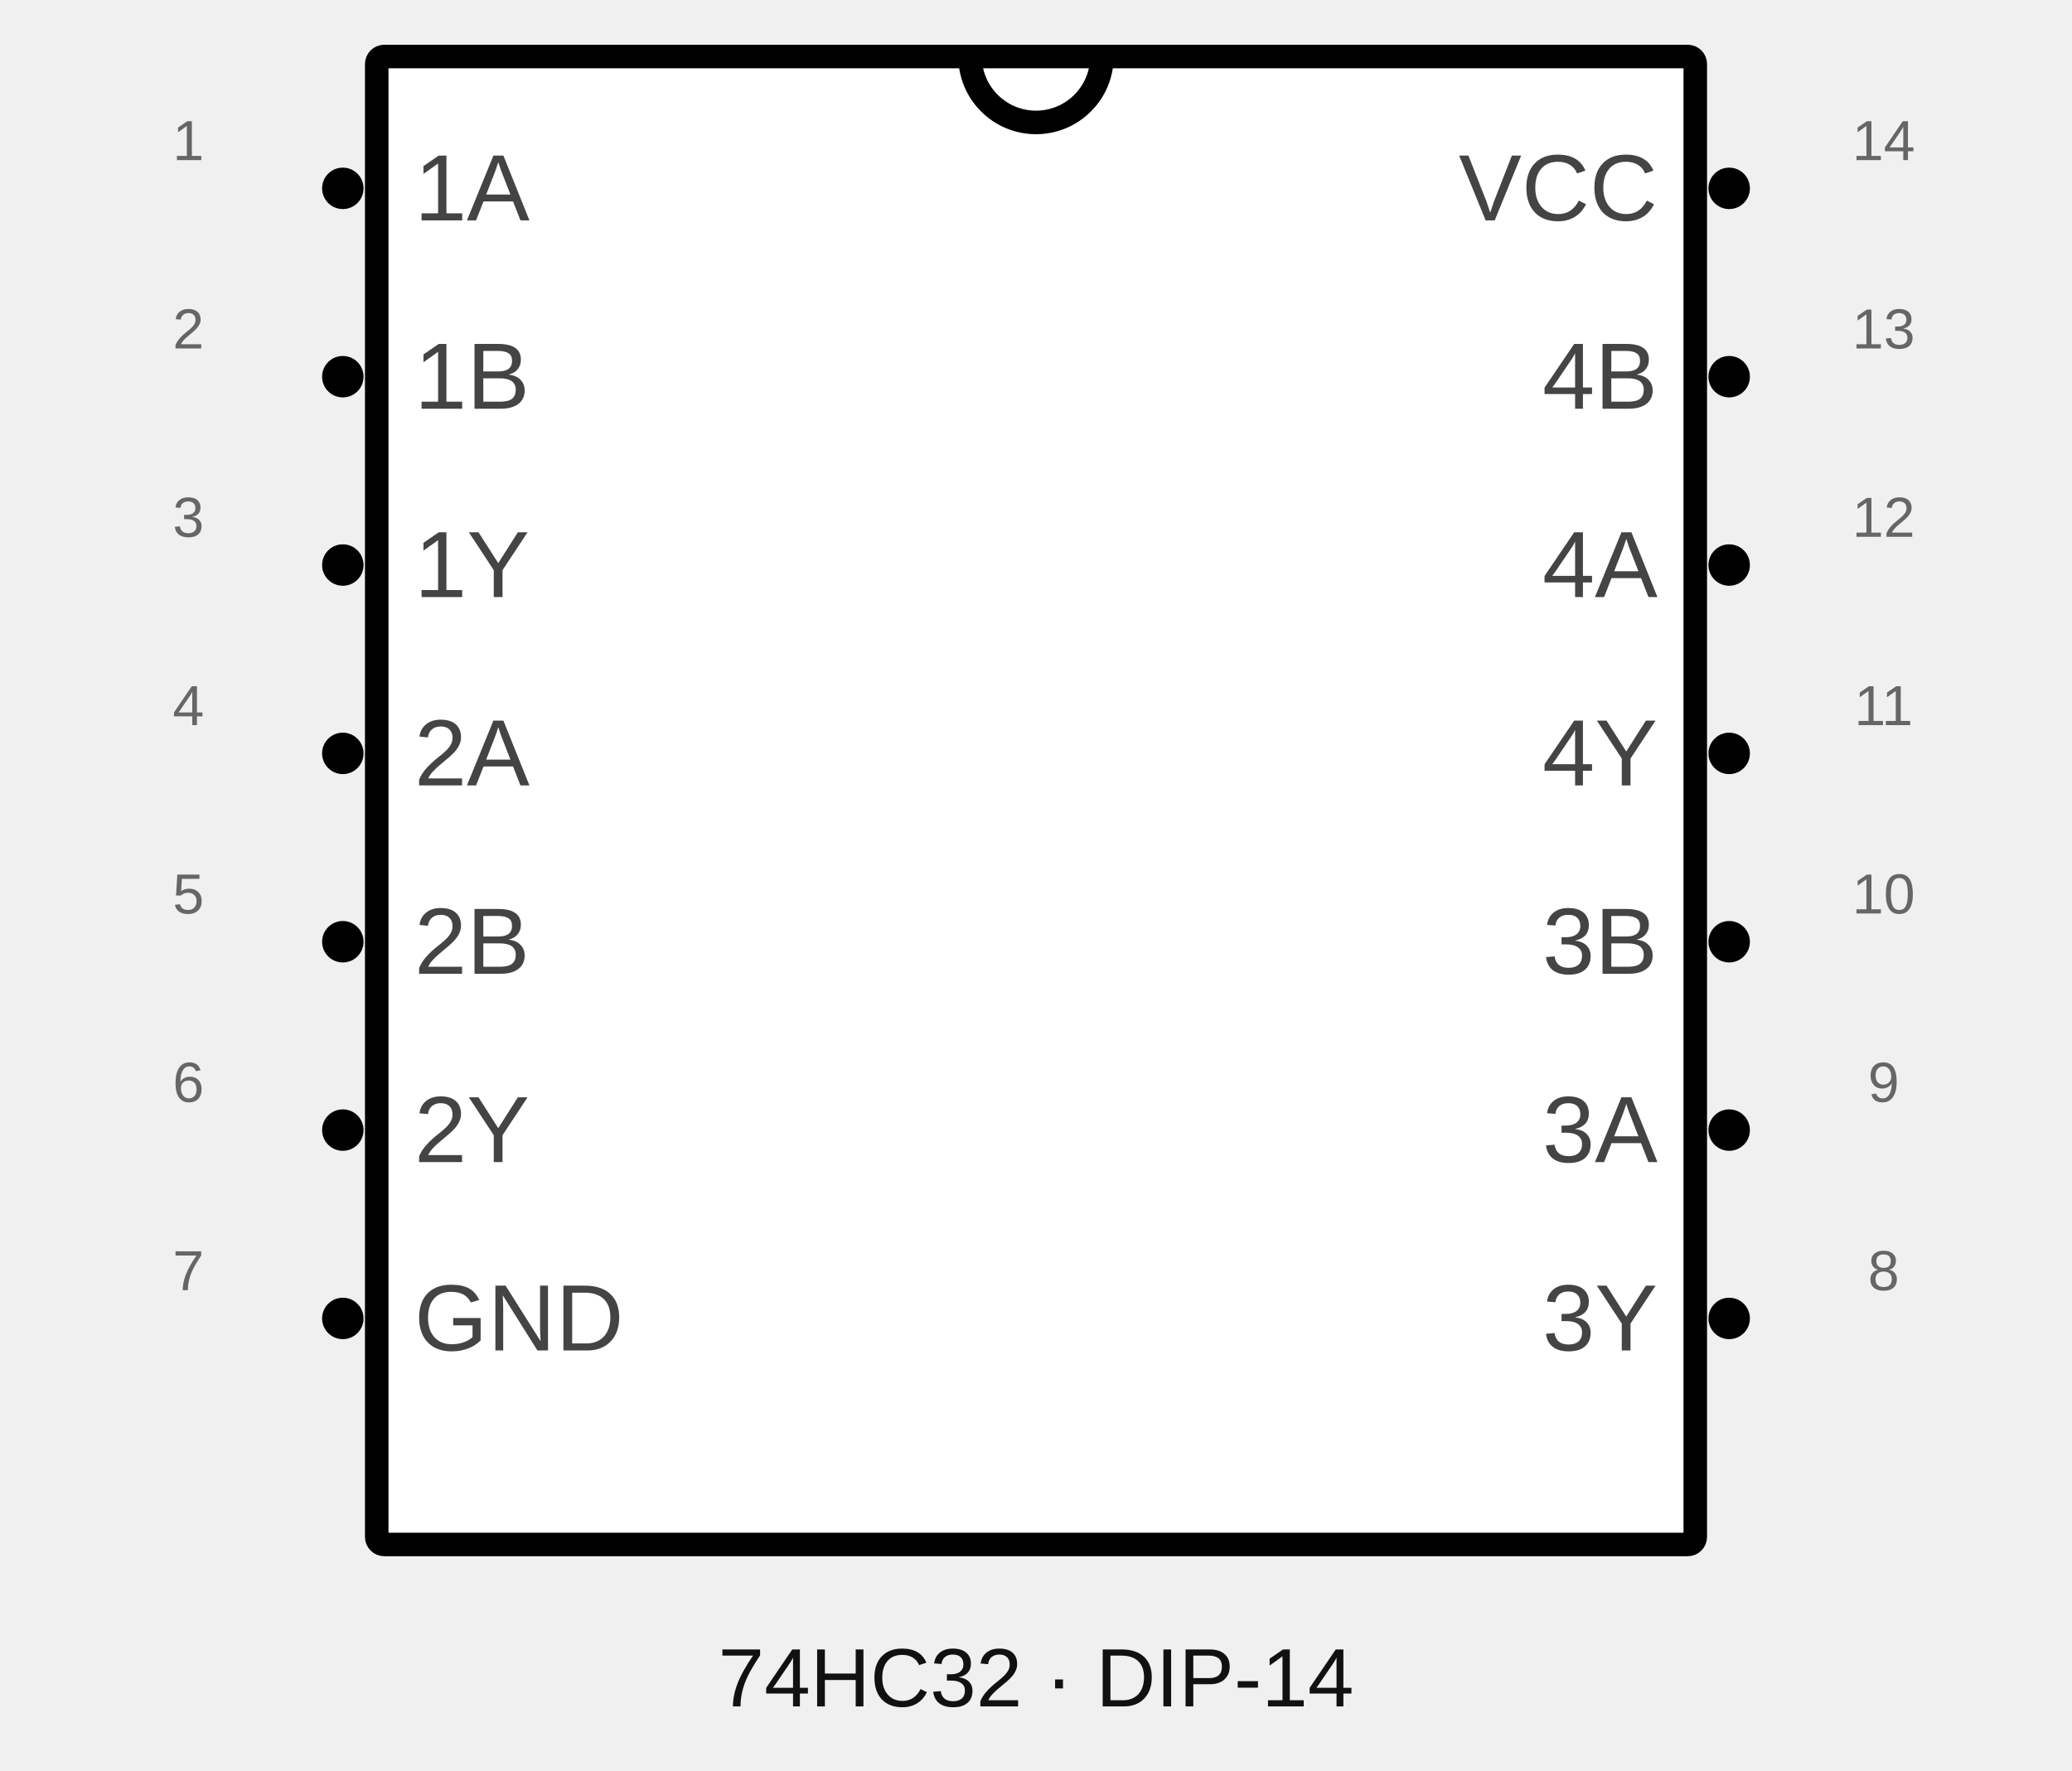
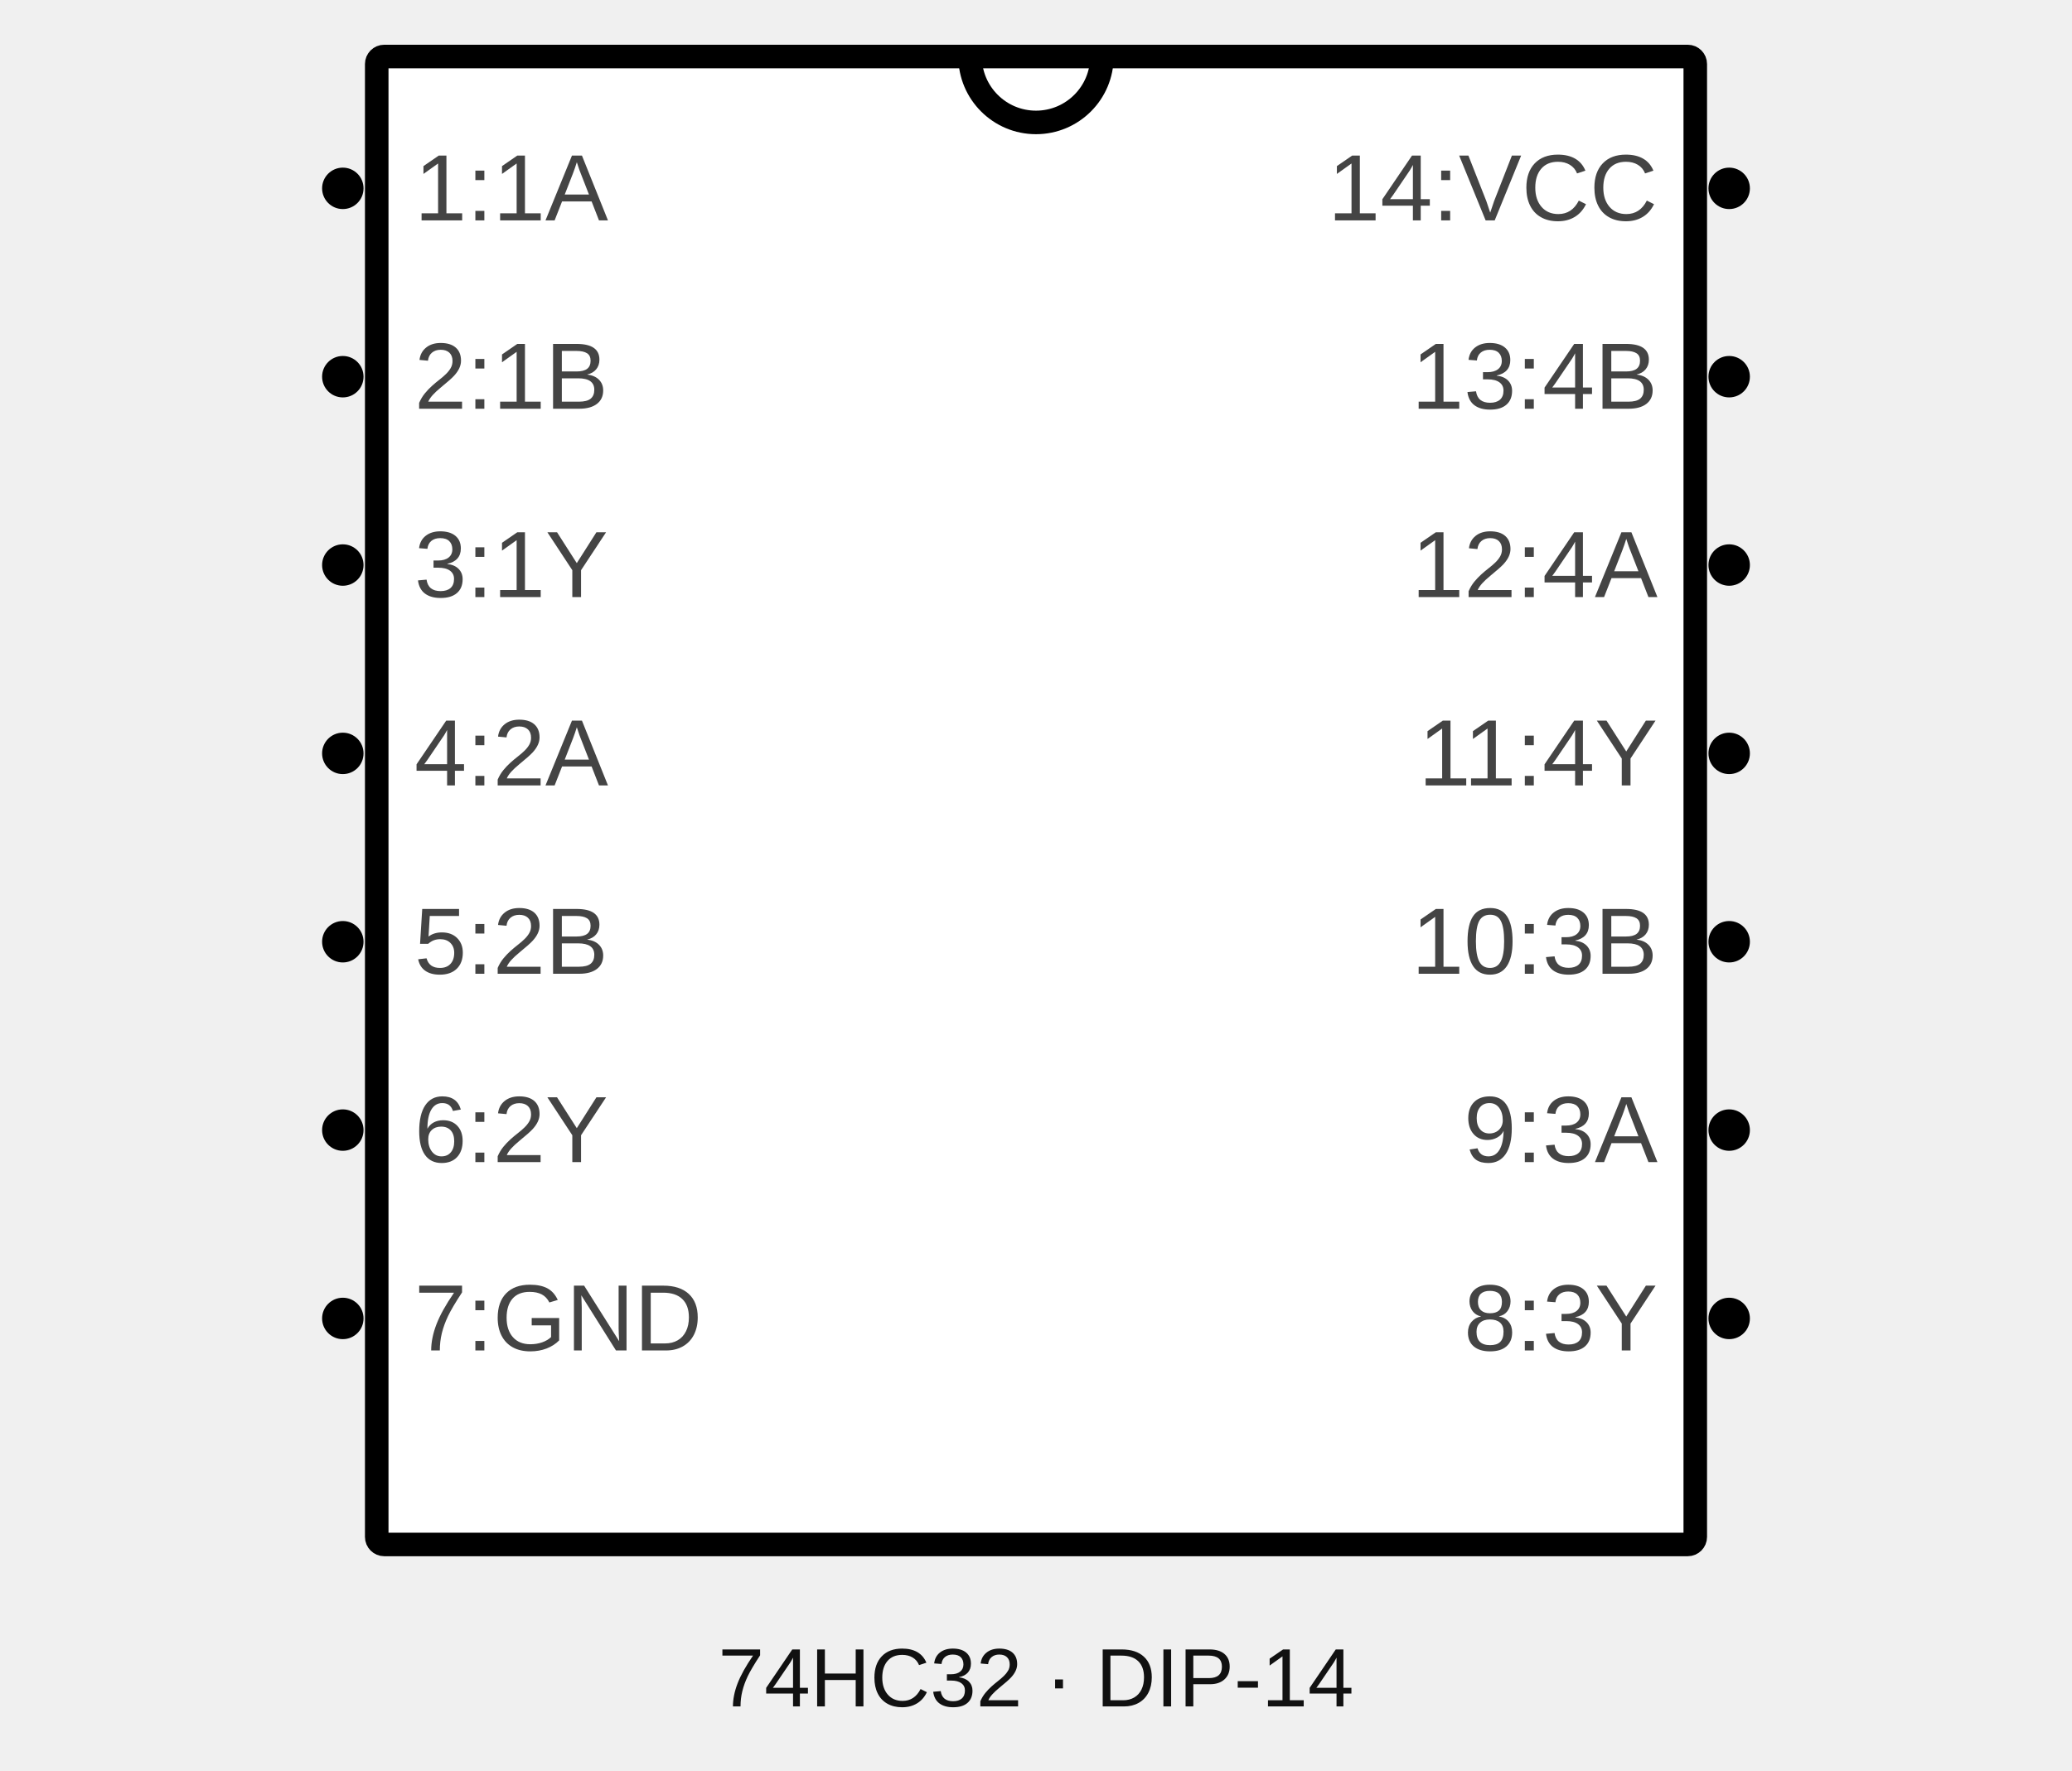
<svg xmlns="http://www.w3.org/2000/svg" viewBox="0 0 1100 940" role="img" aria-labelledby="title desc">
  <style>.body{fill:#fff;stroke:#000;stroke-width:12.5}.lead{stroke:#787878;stroke-width:9.72;stroke-linecap:round}.node{fill:#000}.pin{fill:none;stroke:none}.name{font:50px "Droid Sans",Arial,sans-serif;fill:#444}.number{font:30px "Droid Sans",Arial,sans-serif;fill:#666}.title{font:44px "Droid Sans",Arial,sans-serif;fill:#111}</style>
  <text class="title" x="550" y="906" text-anchor="middle">74HC32 · DIP-14</text>
  <rect class="body" x="200" y="30" width="700" height="790" rx="4" />
  <path d="M515.0 30a35 35 0 0 0 70 0" fill="none" stroke="#000" stroke-width="12.5" />
-   <circle class="node" cx="182" cy="100" r="11" />
+   <circle class="node" id="connector0node" data-pin-number="1" data-pin-name="1A" data-direction="input" data-component-selector="@1" cx="182" cy="100" r="11" />
  <rect class="pin" id="connector0pin" data-pin-number="1" data-pin-name="1A" data-direction="input" x="5" y="95" width="195" height="10" />
-   <text class="name" x="220" y="117" text-anchor="start">1A</text>
-   <text class="number" x="100" y="85" text-anchor="middle">1</text>
-   <circle class="node" cx="182" cy="200" r="11" />
+   <text class="name" x="220" y="117" text-anchor="start">1:1A</text>
+   <circle class="node" id="connector1node" data-pin-number="2" data-pin-name="1B" data-direction="input" data-component-selector="@2" cx="182" cy="200" r="11" />
  <rect class="pin" id="connector1pin" data-pin-number="2" data-pin-name="1B" data-direction="input" x="5" y="195" width="195" height="10" />
-   <text class="name" x="220" y="217" text-anchor="start">1B</text>
-   <text class="number" x="100" y="185" text-anchor="middle">2</text>
-   <circle class="node" cx="182" cy="300" r="11" />
+   <text class="name" x="220" y="217" text-anchor="start">2:1B</text>
+   <circle class="node" id="connector2node" data-pin-number="3" data-pin-name="1Y" data-direction="output" data-component-selector="@3" cx="182" cy="300" r="11" />
  <rect class="pin" id="connector2pin" data-pin-number="3" data-pin-name="1Y" data-direction="output" x="5" y="295" width="195" height="10" />
-   <text class="name" x="220" y="317" text-anchor="start">1Y</text>
-   <text class="number" x="100" y="285" text-anchor="middle">3</text>
-   <circle class="node" cx="182" cy="400" r="11" />
+   <text class="name" x="220" y="317" text-anchor="start">3:1Y</text>
+   <circle class="node" id="connector3node" data-pin-number="4" data-pin-name="2A" data-direction="input" data-component-selector="@4" cx="182" cy="400" r="11" />
  <rect class="pin" id="connector3pin" data-pin-number="4" data-pin-name="2A" data-direction="input" x="5" y="395" width="195" height="10" />
-   <text class="name" x="220" y="417" text-anchor="start">2A</text>
-   <text class="number" x="100" y="385" text-anchor="middle">4</text>
-   <circle class="node" cx="182" cy="500" r="11" />
+   <text class="name" x="220" y="417" text-anchor="start">4:2A</text>
+   <circle class="node" id="connector4node" data-pin-number="5" data-pin-name="2B" data-direction="input" data-component-selector="@5" cx="182" cy="500" r="11" />
  <rect class="pin" id="connector4pin" data-pin-number="5" data-pin-name="2B" data-direction="input" x="5" y="495" width="195" height="10" />
-   <text class="name" x="220" y="517" text-anchor="start">2B</text>
-   <text class="number" x="100" y="485" text-anchor="middle">5</text>
-   <circle class="node" cx="182" cy="600" r="11" />
+   <text class="name" x="220" y="517" text-anchor="start">5:2B</text>
+   <circle class="node" id="connector5node" data-pin-number="6" data-pin-name="2Y" data-direction="output" data-component-selector="@6" cx="182" cy="600" r="11" />
  <rect class="pin" id="connector5pin" data-pin-number="6" data-pin-name="2Y" data-direction="output" x="5" y="595" width="195" height="10" />
-   <text class="name" x="220" y="617" text-anchor="start">2Y</text>
-   <text class="number" x="100" y="585" text-anchor="middle">6</text>
-   <circle class="node" cx="182" cy="700" r="11" />
+   <text class="name" x="220" y="617" text-anchor="start">6:2Y</text>
+   <circle class="node" id="connector6node" data-pin-number="7" data-pin-name="GND" data-direction="power" data-component-selector="@7" cx="182" cy="700" r="11" />
  <rect class="pin" id="connector6pin" data-pin-number="7" data-pin-name="GND" data-direction="power" x="5" y="695" width="195" height="10" />
-   <text class="name" x="220" y="717" text-anchor="start">GND</text>
-   <text class="number" x="100" y="685" text-anchor="middle">7</text>
-   <circle class="node" cx="918" cy="700" r="11" />
+   <text class="name" x="220" y="717" text-anchor="start">7:GND</text>
+   <circle class="node" id="connector7node" data-pin-number="8" data-pin-name="3Y" data-direction="output" data-component-selector="@8" cx="918" cy="700" r="11" />
  <rect class="pin" id="connector7pin" data-pin-number="8" data-pin-name="3Y" data-direction="output" x="900" y="695" width="195" height="10" />
-   <text class="name" x="880" y="717" text-anchor="end">3Y</text>
-   <text class="number" x="1000" y="685" text-anchor="middle">8</text>
-   <circle class="node" cx="918" cy="600" r="11" />
+   <text class="name" x="880" y="717" text-anchor="end">8:3Y</text>
+   <circle class="node" id="connector8node" data-pin-number="9" data-pin-name="3A" data-direction="input" data-component-selector="@9" cx="918" cy="600" r="11" />
  <rect class="pin" id="connector8pin" data-pin-number="9" data-pin-name="3A" data-direction="input" x="900" y="595" width="195" height="10" />
-   <text class="name" x="880" y="617" text-anchor="end">3A</text>
-   <text class="number" x="1000" y="585" text-anchor="middle">9</text>
-   <circle class="node" cx="918" cy="500" r="11" />
+   <text class="name" x="880" y="617" text-anchor="end">9:3A</text>
+   <circle class="node" id="connector9node" data-pin-number="10" data-pin-name="3B" data-direction="input" data-component-selector="@10" cx="918" cy="500" r="11" />
  <rect class="pin" id="connector9pin" data-pin-number="10" data-pin-name="3B" data-direction="input" x="900" y="495" width="195" height="10" />
-   <text class="name" x="880" y="517" text-anchor="end">3B</text>
-   <text class="number" x="1000" y="485" text-anchor="middle">10</text>
-   <circle class="node" cx="918" cy="400" r="11" />
+   <text class="name" x="880" y="517" text-anchor="end">10:3B</text>
+   <circle class="node" id="connector10node" data-pin-number="11" data-pin-name="4Y" data-direction="output" data-component-selector="@11" cx="918" cy="400" r="11" />
  <rect class="pin" id="connector10pin" data-pin-number="11" data-pin-name="4Y" data-direction="output" x="900" y="395" width="195" height="10" />
-   <text class="name" x="880" y="417" text-anchor="end">4Y</text>
-   <text class="number" x="1000" y="385" text-anchor="middle">11</text>
-   <circle class="node" cx="918" cy="300" r="11" />
+   <text class="name" x="880" y="417" text-anchor="end">11:4Y</text>
+   <circle class="node" id="connector11node" data-pin-number="12" data-pin-name="4A" data-direction="input" data-component-selector="@12" cx="918" cy="300" r="11" />
  <rect class="pin" id="connector11pin" data-pin-number="12" data-pin-name="4A" data-direction="input" x="900" y="295" width="195" height="10" />
-   <text class="name" x="880" y="317" text-anchor="end">4A</text>
-   <text class="number" x="1000" y="285" text-anchor="middle">12</text>
-   <circle class="node" cx="918" cy="200" r="11" />
+   <text class="name" x="880" y="317" text-anchor="end">12:4A</text>
+   <circle class="node" id="connector12node" data-pin-number="13" data-pin-name="4B" data-direction="input" data-component-selector="@13" cx="918" cy="200" r="11" />
  <rect class="pin" id="connector12pin" data-pin-number="13" data-pin-name="4B" data-direction="input" x="900" y="195" width="195" height="10" />
-   <text class="name" x="880" y="217" text-anchor="end">4B</text>
-   <text class="number" x="1000" y="185" text-anchor="middle">13</text>
-   <circle class="node" cx="918" cy="100" r="11" />
+   <text class="name" x="880" y="217" text-anchor="end">13:4B</text>
+   <circle class="node" id="connector13node" data-pin-number="14" data-pin-name="VCC" data-direction="power" data-component-selector="@14" cx="918" cy="100" r="11" />
  <rect class="pin" id="connector13pin" data-pin-number="14" data-pin-name="VCC" data-direction="power" x="900" y="95" width="195" height="10" />
-   <text class="name" x="880" y="117" text-anchor="end">VCC</text>
-   <text class="number" x="1000" y="85" text-anchor="middle">14</text>
+   <text class="name" x="880" y="117" text-anchor="end">14:VCC</text>
</svg>
